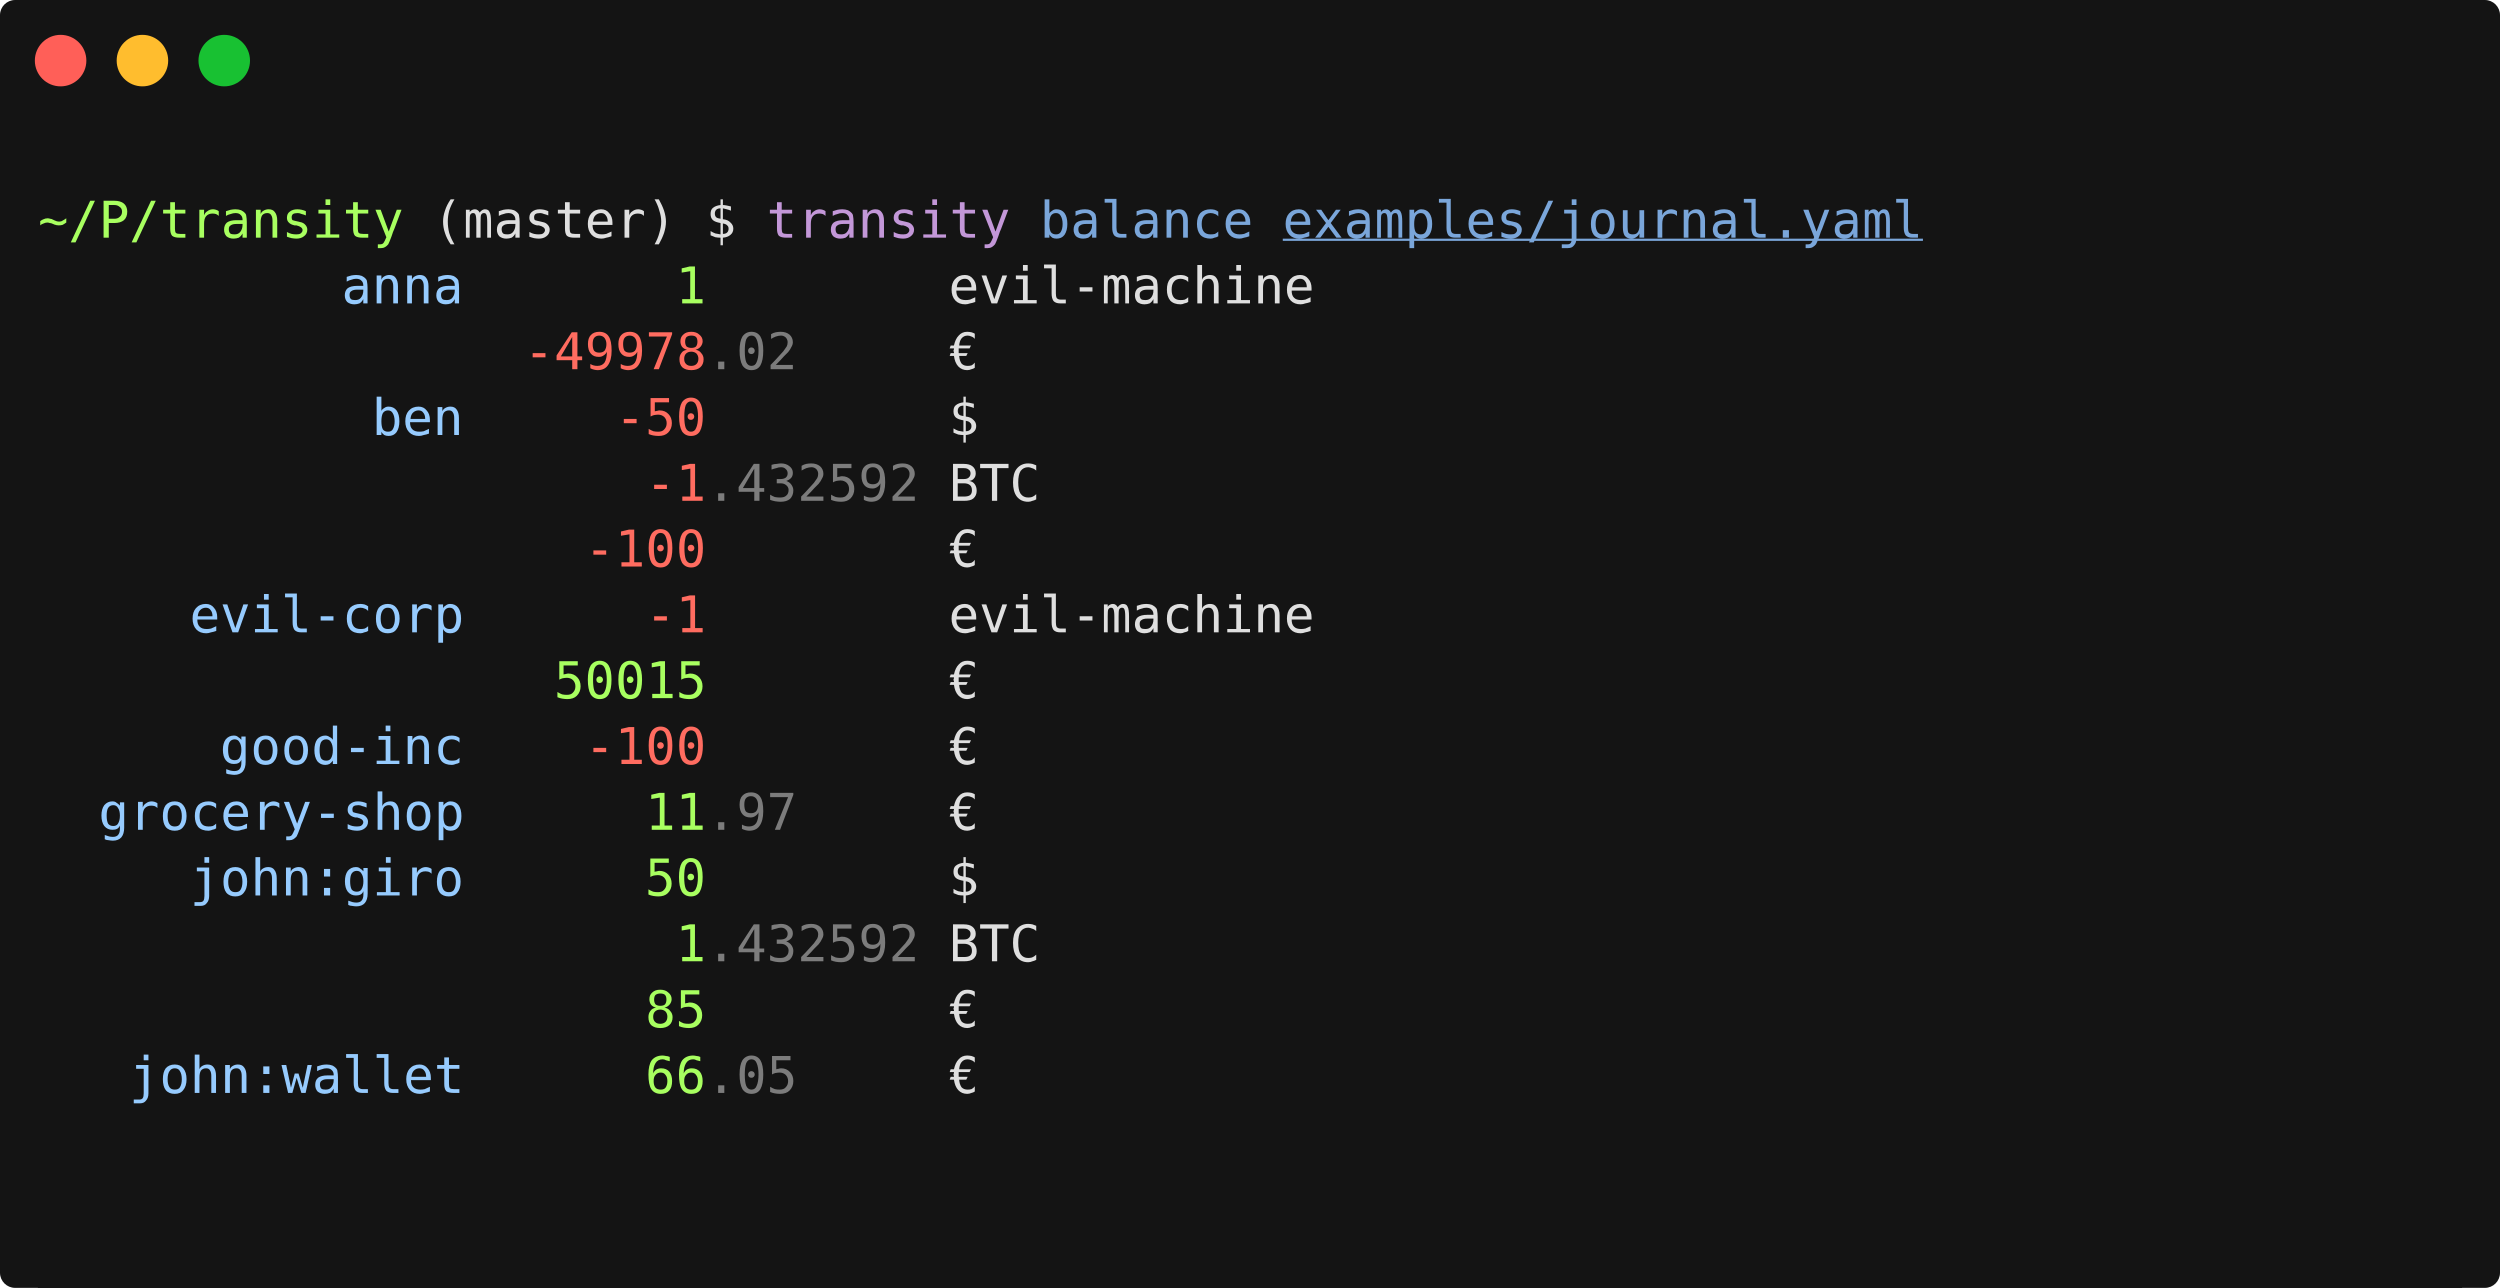
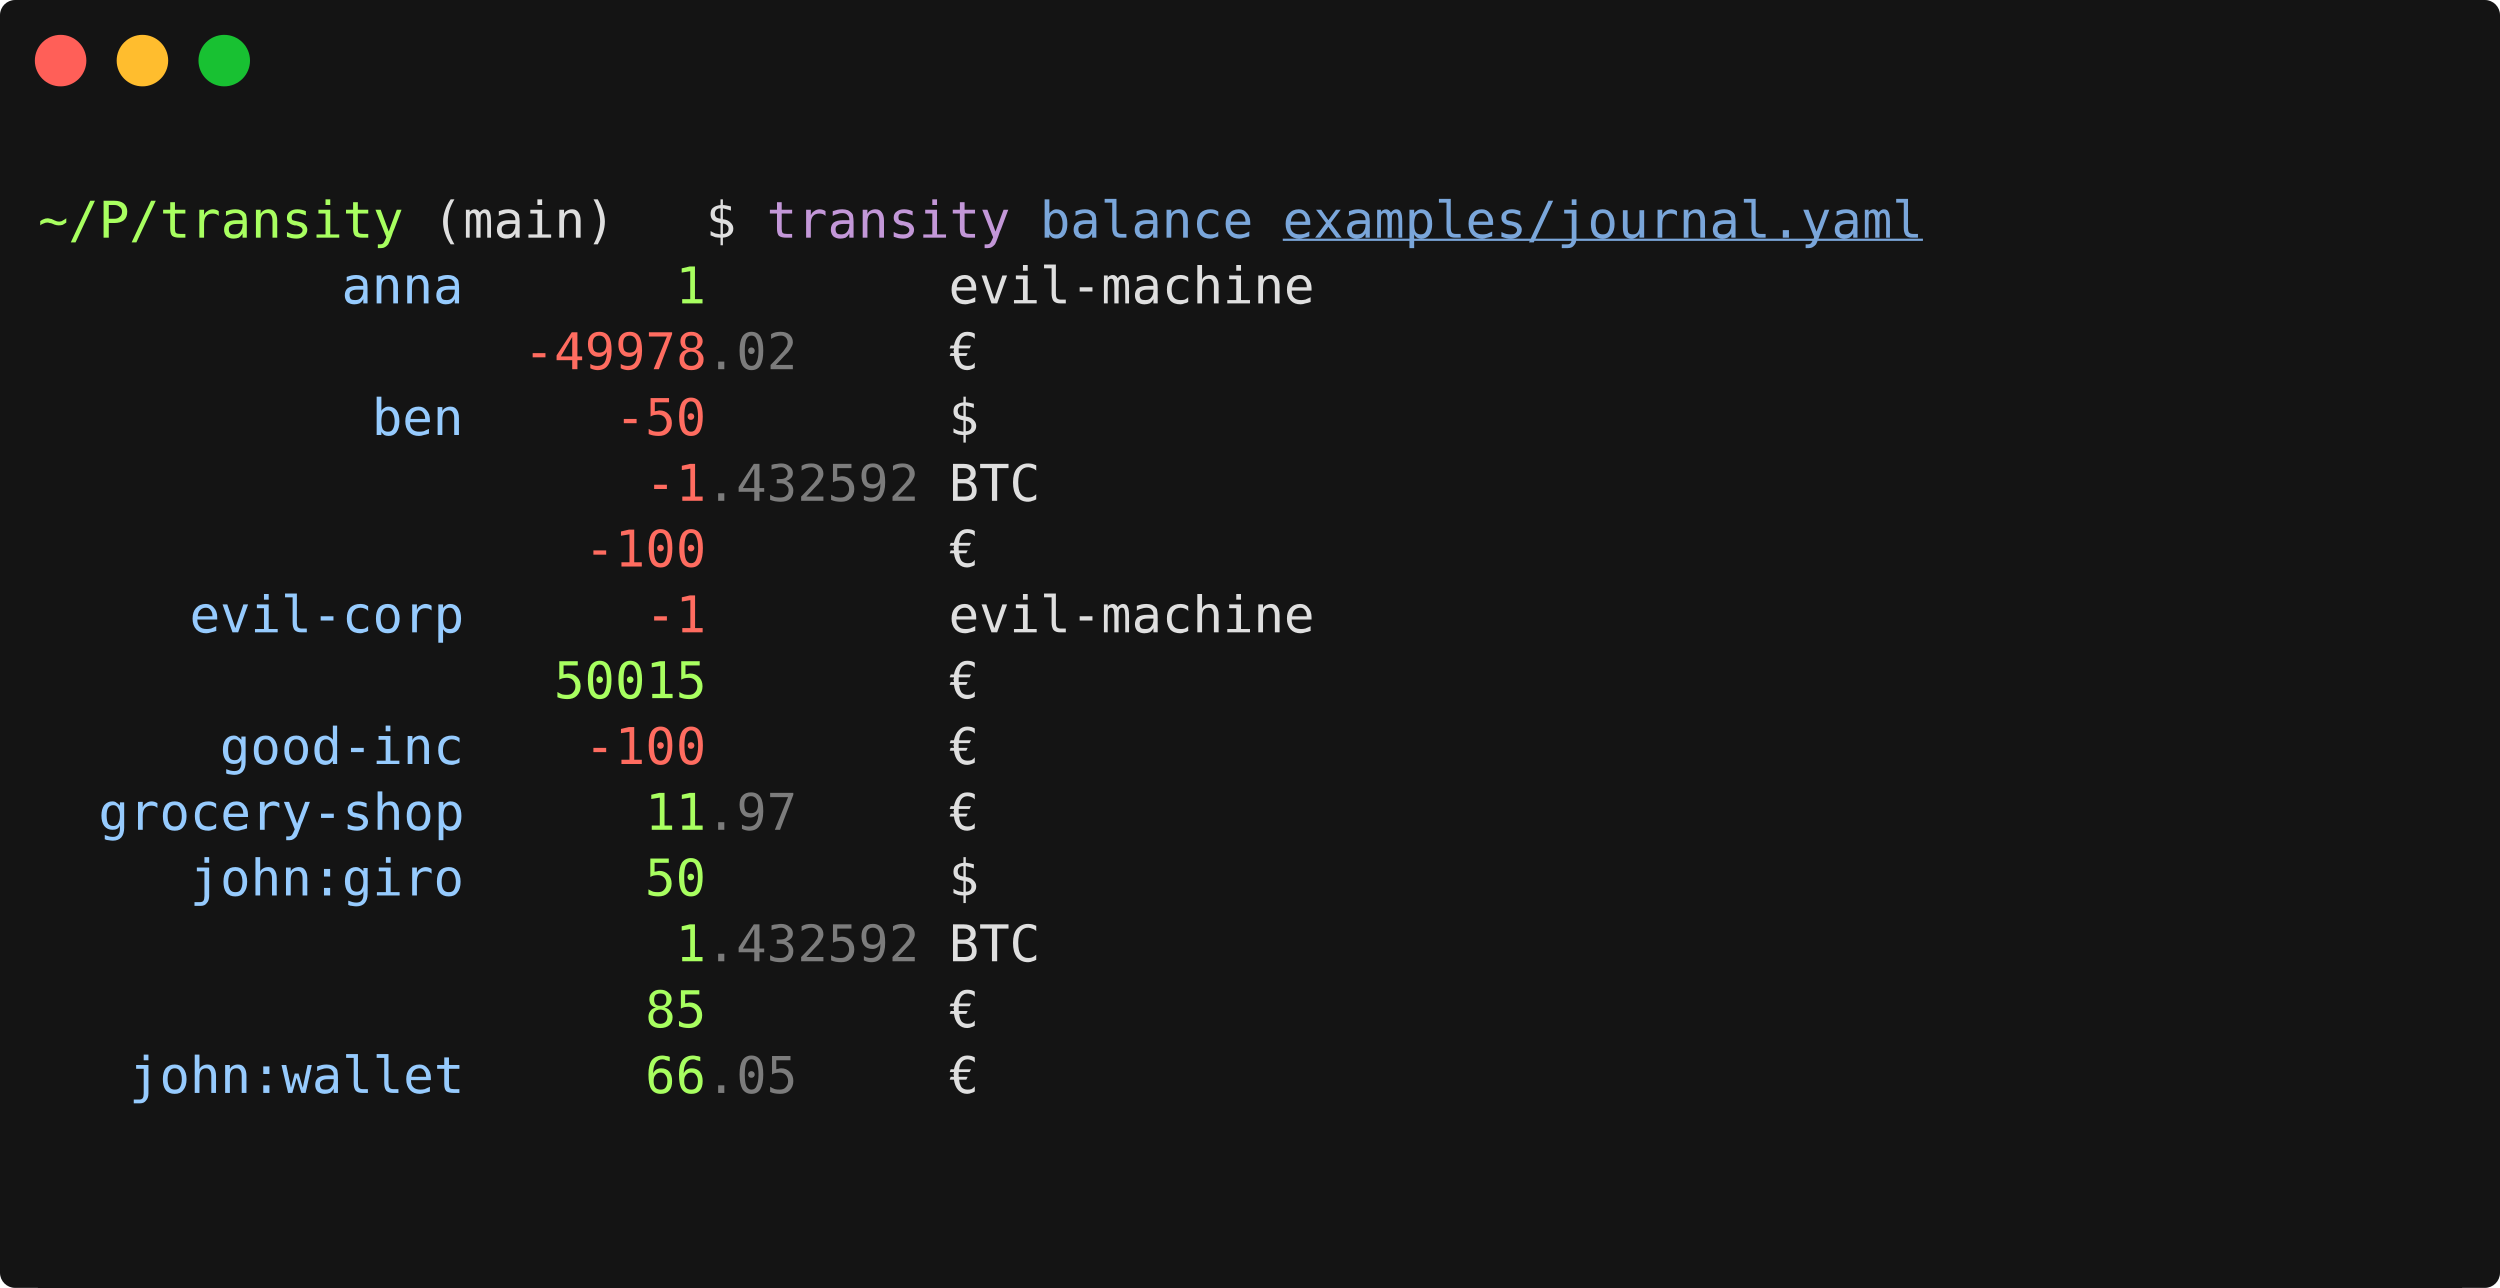
<svg xmlns="http://www.w3.org/2000/svg" xmlns:xlink="http://www.w3.org/1999/xlink" width="825" height="425">
  <rect width="825" height="425" rx="5" ry="5" fill="#141414" />
  <circle cx="20" cy="20" r="8.5" fill="#ff5f58" />
  <circle cx="47" cy="20" r="8.5" fill="#ffbd2e" />
  <circle cx="74" cy="20" r="8.5" fill="#18c132" />
  <svg height="434.2" width="800" viewBox="0 0 80 43.42" x="12.5" y="40">
    <g font-size="1.67" font-family="'Source Code Pro',Monaco,Consolas,Menlo,monospace">
      <defs>
        <symbol id="a">
          <path fill="transparent" d="M0 0h80v20H0z" />
        </symbol>
      </defs>
      <path fill="#141414" d="M0 0h80v43.42H0z" />
      <svg width="80">
        <svg>
          <use xlink:href="#a" />
          <text y="3.841" fill="#a8ff60">~/P/transity</text>
-           <text x="13.026" y="3.841" fill="#dfdfdf">(master)</text>
+           <text x="13.026" y="3.841" fill="#dfdfdf">(main)</text>
          <text x="22.044" y="3.841" fill="#dfdfdf">$</text>
          <text x="24.048" y="3.841" fill="#c397d8">transity</text>
          <text x="33.066" y="3.841" fill="#7aa6da">balance</text>
          <text x="41.082" y="3.841" fill="#7aa6da" text-decoration="underline">examples/journal.yaml</text>
          <text x="10.02" y="6.012" fill="#96cbfe">anna</text>
          <text x="21.042" y="6.012" fill="#a8ff60">1</text>
          <text x="30.06" y="6.012" fill="#dfdfdf">evil-machine</text>
          <text x="16.032" y="8.183" fill="#ff6c60">-49978</text>
          <text x="22.044" y="8.183" fill="#7c7c7c">.02</text>
          <text x="30.06" y="8.183" fill="#dfdfdf">€</text>
          <text x="11.022" y="10.354" fill="#96cbfe">ben</text>
          <text x="19.038" y="10.354" fill="#ff6c60">-50</text>
          <text x="30.06" y="10.354" fill="#dfdfdf">$</text>
          <text x="20.04" y="12.525" fill="#ff6c60">-1</text>
          <text x="22.044" y="12.525" fill="#7c7c7c">.432592</text>
          <text x="30.06" y="12.525" fill="#dfdfdf">BTC</text>
          <text x="18.036" y="14.696" fill="#ff6c60">-100</text>
          <text x="30.06" y="14.696" fill="#dfdfdf">€</text>
          <text x="5.01" y="16.867" fill="#96cbfe">evil-corp</text>
          <text x="20.04" y="16.867" fill="#ff6c60">-1</text>
          <text x="30.06" y="16.867" fill="#dfdfdf">evil-machine</text>
          <text x="17.034" y="19.038" fill="#a8ff60">50015</text>
          <text x="30.06" y="19.038" fill="#dfdfdf">€</text>
          <text x="6.012" y="21.209" fill="#96cbfe">good-inc</text>
          <text x="18.036" y="21.209" fill="#ff6c60">-100</text>
          <text x="30.06" y="21.209" fill="#dfdfdf">€</text>
          <text x="2.004" y="23.38" fill="#96cbfe">grocery-shop</text>
          <text x="20.04" y="23.38" fill="#a8ff60">11</text>
          <text x="22.044" y="23.38" fill="#7c7c7c">.97</text>
          <text x="30.06" y="23.38" fill="#dfdfdf">€</text>
          <text x="5.01" y="25.551" fill="#96cbfe">john:giro</text>
          <text x="20.04" y="25.551" fill="#a8ff60">50</text>
          <text x="30.06" y="25.551" fill="#dfdfdf">$</text>
          <text x="21.042" y="27.722" fill="#a8ff60">1</text>
          <text x="22.044" y="27.722" fill="#7c7c7c">.432592</text>
          <text x="30.06" y="27.722" fill="#dfdfdf">BTC</text>
          <text x="20.04" y="29.893" fill="#a8ff60">85</text>
          <text x="30.06" y="29.893" fill="#dfdfdf">€</text>
          <text x="3.006" y="32.064" fill="#96cbfe">john:wallet</text>
          <text x="20.04" y="32.064" fill="#a8ff60">66</text>
          <text x="22.044" y="32.064" fill="#7c7c7c">.05</text>
          <text x="30.06" y="32.064" fill="#dfdfdf">€</text>
        </svg>
      </svg>
    </g>
  </svg>
</svg>
